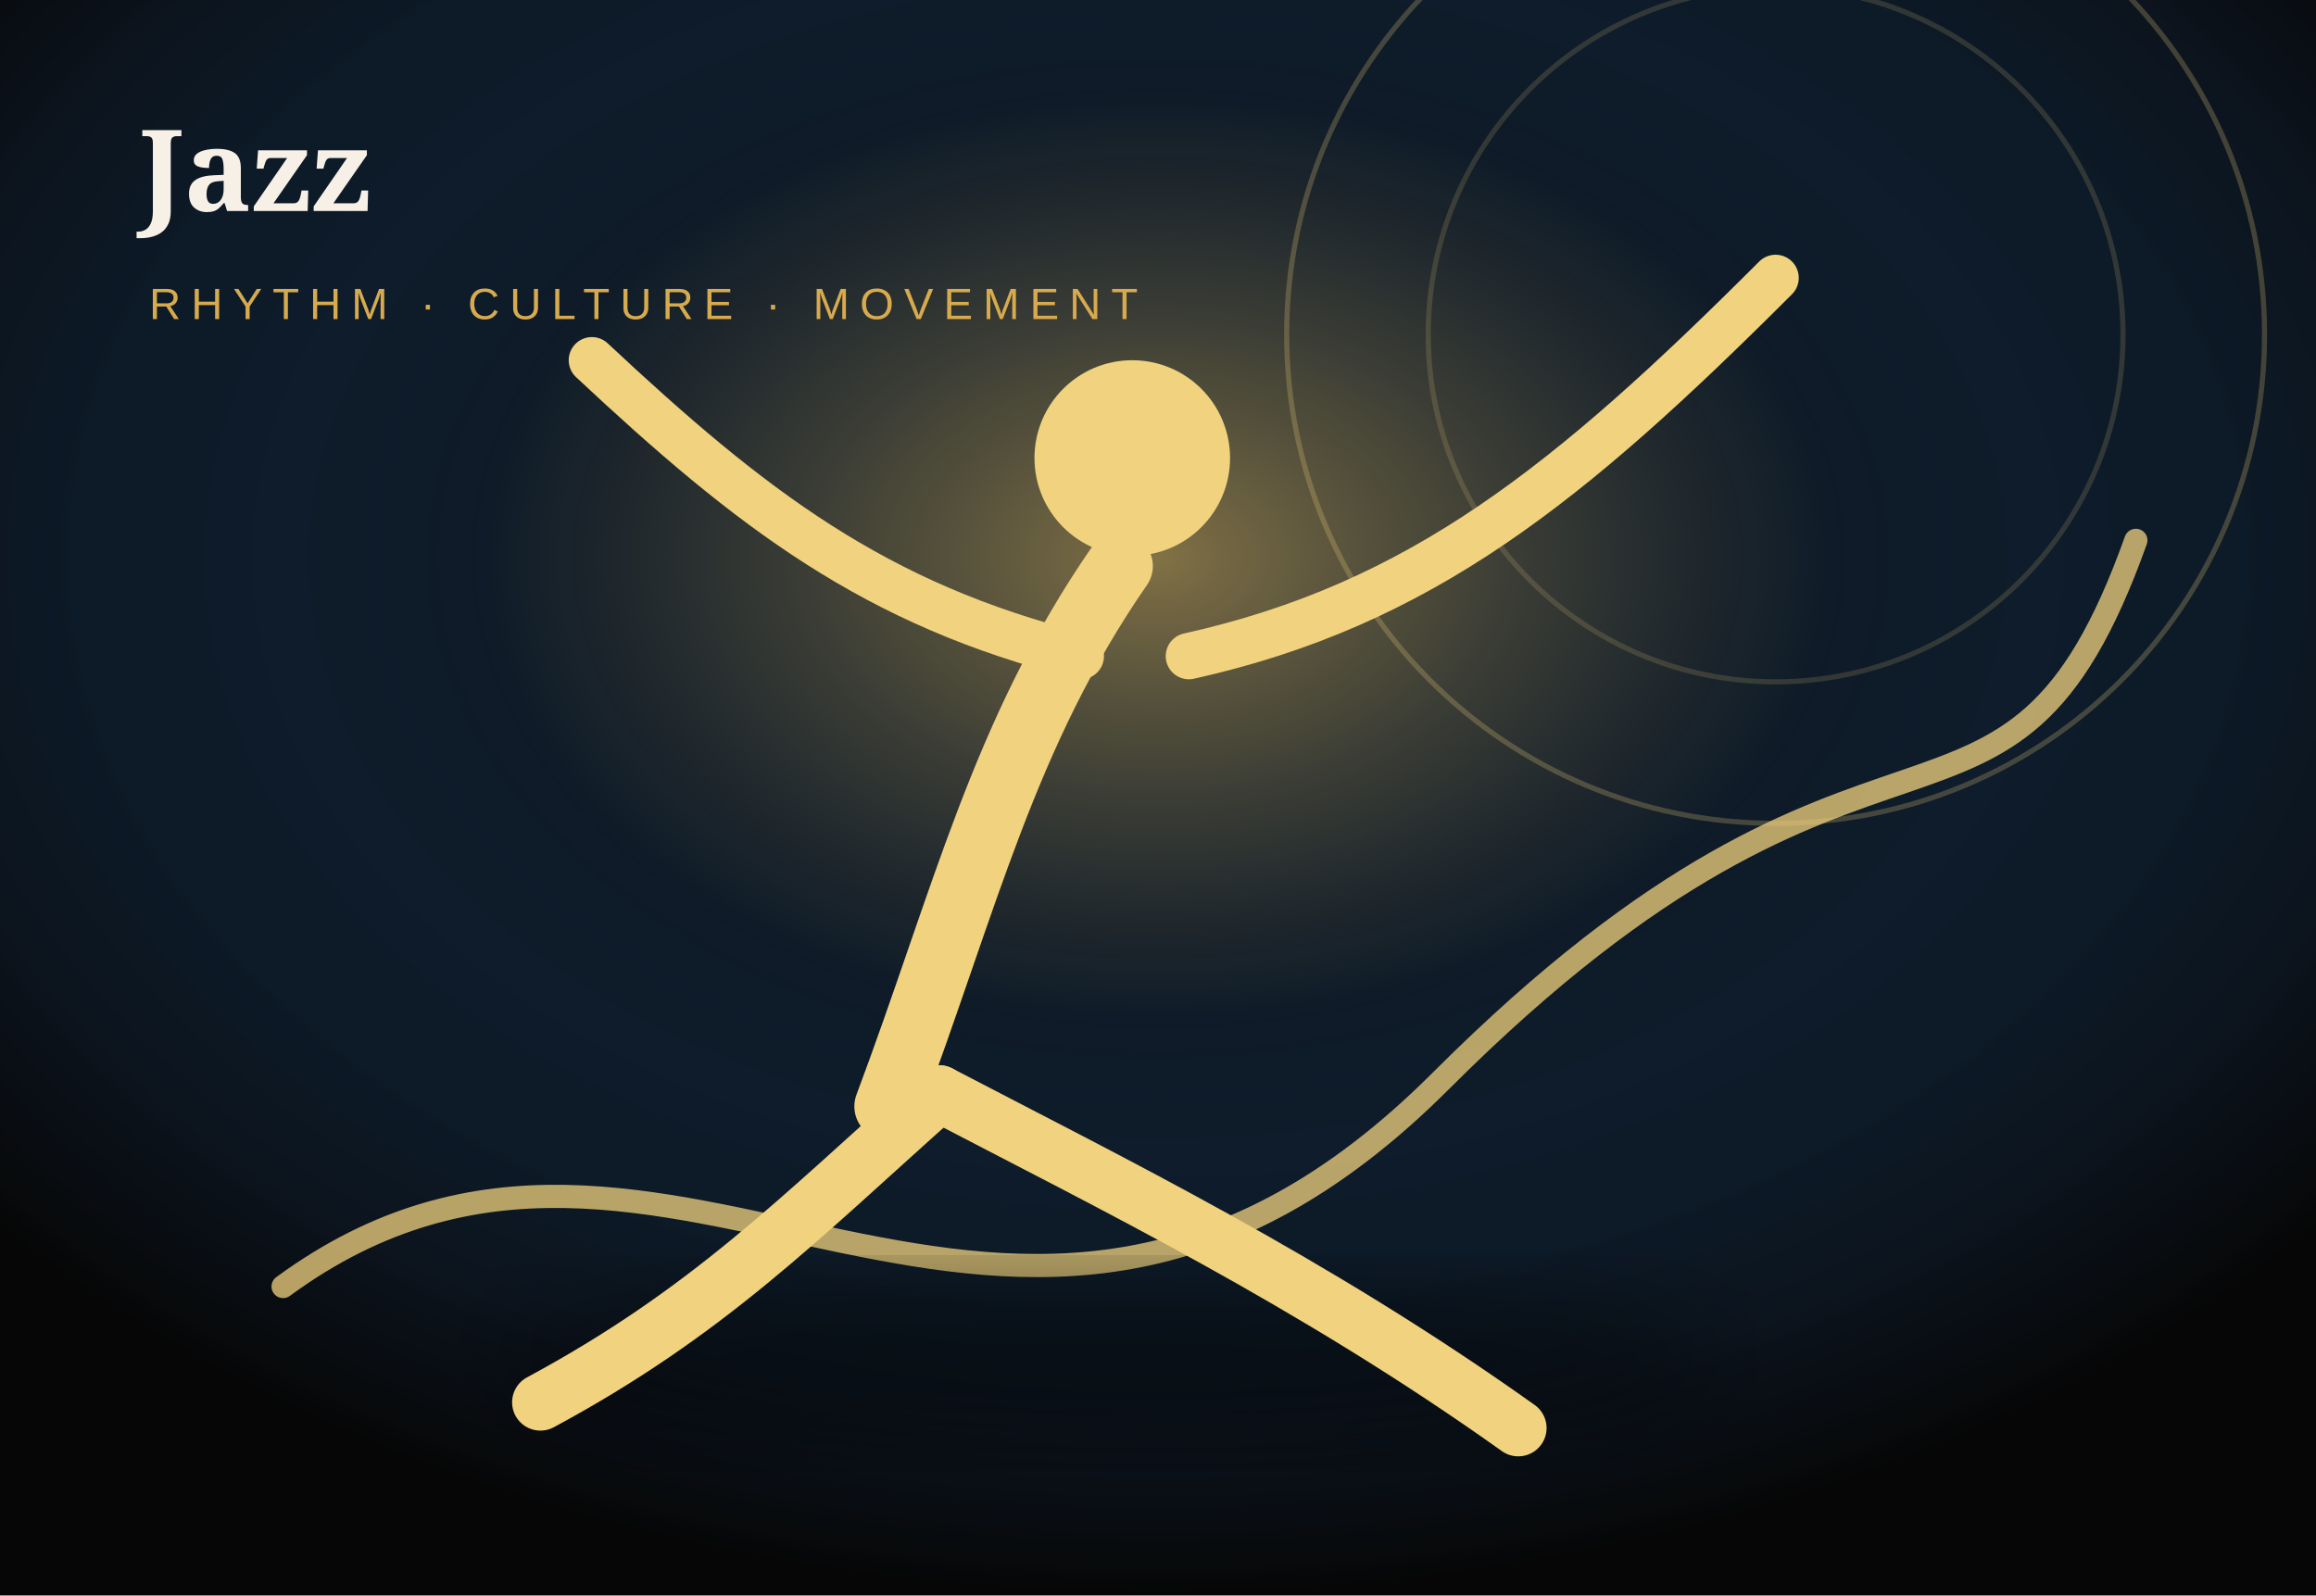
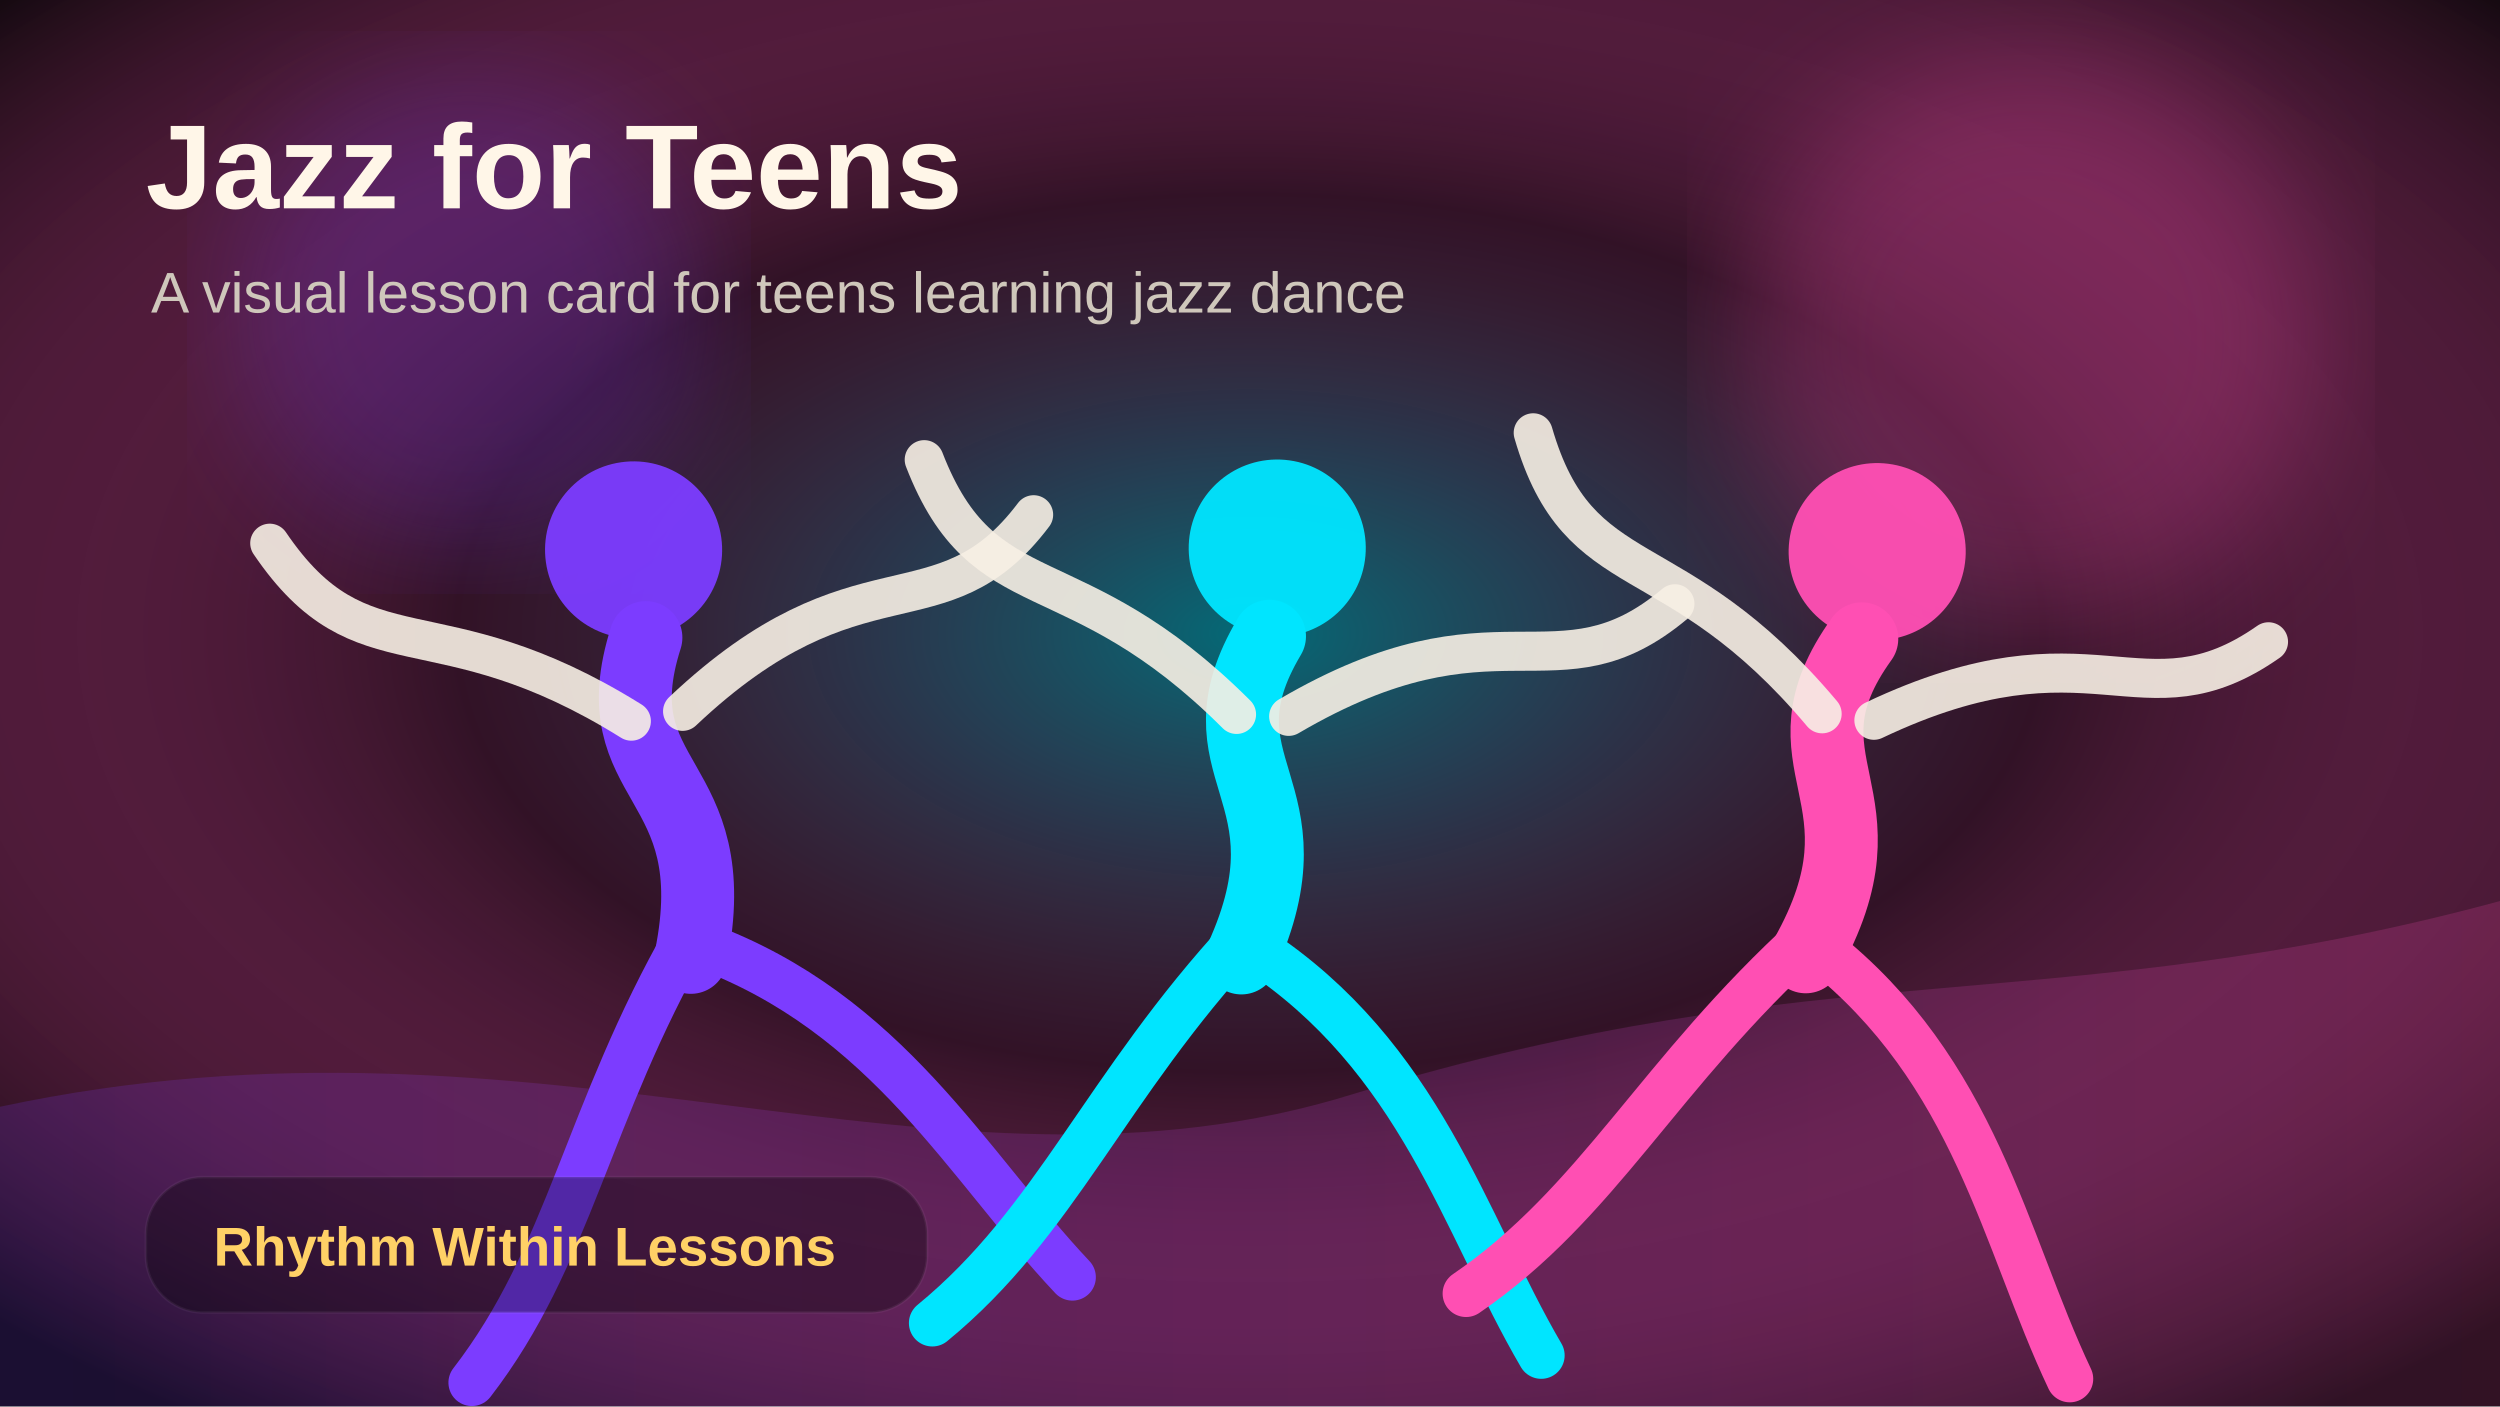
- <svg xmlns="http://www.w3.org/2000/svg" viewBox="0 0 900 620" role="img" aria-label="Jazz">
+ <svg xmlns="http://www.w3.org/2000/svg" viewBox="0 0 960 540" width="960" height="540">
  <defs>
-     <radialGradient id="g" cx="50%" cy="35%" r="65%">
-       <stop stop-color="#f1d27e" stop-opacity=".55" />
-       <stop offset=".45" stop-color="#1b4068" stop-opacity=".35" />
-       <stop offset="1" stop-color="#060606" />
+     <radialGradient id="g" cx="50%" cy="45%" r="70%">
+       <stop stop-color="#00e5ff" stop-opacity=".45" />
+       <stop offset=".45" stop-color="#ff4fb3" stop-opacity=".18" />
+       <stop offset="1" stop-color="#050505" />
    </radialGradient>
-     <linearGradient id="m" x1="0" y1="0" x2="1" y2="1">
-       <stop stop-color="#f1d27e" />
-       <stop offset="1" stop-color="#f1d27e" />
+     <linearGradient id="l" x1="0" x2="1">
+       <stop stop-color="#7c3cff" />
+       <stop offset="1" stop-color="#ff4fb3" />
    </linearGradient>
    <filter id="blur">
-       <feGaussianBlur stdDeviation="18" />
+       <feGaussianBlur stdDeviation="24" />
    </filter>
  </defs>
-   <rect width="900" height="620" fill="#070707" />
-   <rect width="900" height="620" fill="url(#g)" opacity=".95" />
-   <circle cx="690" cy="130" r="190" fill="none" stroke="#f1d27e" stroke-opacity=".24" stroke-width="2" />
-   <circle cx="690" cy="130" r="135" fill="none" stroke="#f1d27e" stroke-opacity=".16" stroke-width="2" />
-   <path d="M110 500 C260 390 390 590 560 420 S780 350 830 210" fill="none" stroke="url(#m)" stroke-width="9" stroke-linecap="round" opacity=".75" />
-   <ellipse cx="430" cy="530" rx="240" ry="35" fill="#000" opacity=".35" filter="url(#blur)" />
-   <circle cx="440" cy="178" r="38" fill="url(#m)" />
-   <path d="M435 220 C390 285 375 350 345 430" stroke="url(#m)" stroke-width="26" stroke-linecap="round" fill="none" />
-   <path d="M420 255 C340 235 292 198 230 140" stroke="#f1d27e" stroke-width="18" stroke-linecap="round" fill="none" />
-   <path d="M462 255 C552 235 610 188 690 108" stroke="#f1d27e" stroke-width="18" stroke-linecap="round" fill="none" />
-   <path d="M365 425 C310 474 275 510 210 545" stroke="url(#m)" stroke-width="22" stroke-linecap="round" fill="none" />
-   <path d="M365 425 C432 460 510 498 590 555" stroke="#f1d27e" stroke-width="22" stroke-linecap="round" fill="none" />
-   <text x="54" y="82" fill="#f7f0e6" font-family="Georgia" font-size="44" font-weight="700">Jazz</text>
-   <text x="58" y="124" fill="#d7aa4d" font-family="Arial" font-size="17" letter-spacing="4">RHYTHM · CULTURE · MOVEMENT</text>
+   <rect width="960" height="540" fill="#050507" />
+   <rect width="960" height="540" fill="url(#g)" />
+   <circle cx="180" cy="120" r="90" fill="#7c3cff" opacity=".22" filter="url(#blur)" />
+   <circle cx="780" cy="130" r="110" fill="#ff4fb3" opacity=".25" filter="url(#blur)" />
+   <path d="M0 425 C210 380 360 470 520 420 C700 365 790 392 960 346 L960 540 L0 540Z" fill="url(#l)" opacity=".18" />
+   <g transform="translate(260,330) rotate(-8)">
+     <circle cx="0" cy="-120" r="34" fill="#7c3cff" opacity=".95" />
+     <path d="M0 -86 C-26 -32 24 -30 0 38" stroke="#7c3cff" stroke-width="28" stroke-linecap="round" fill="none" />
+     <path d="M-10 -55 C-78 -112 -110 -85 -138 -142" stroke="#f7efe4" stroke-width="15" stroke-linecap="round" fill="none" opacity=".9" />
+     <path d="M10 -56 C86 -110 112 -70 154 -112" stroke="#f7efe4" stroke-width="15" stroke-linecap="round" fill="none" opacity=".9" />
+     <path d="M0 30 C-48 92 -62 145 -106 188" stroke="#7c3cff" stroke-width="18" stroke-linecap="round" fill="none" />
+     <path d="M5 34 C72 70 94 132 128 180" stroke="#7c3cff" stroke-width="18" stroke-linecap="round" fill="none" />
+   </g>
+   <g transform="translate(480,330) rotate(5)">
+     <circle cx="0" cy="-120" r="34" fill="#00e5ff" opacity=".95" />
+     <path d="M0 -86 C-26 -32 24 -30 0 38" stroke="#00e5ff" stroke-width="28" stroke-linecap="round" fill="none" />
+     <path d="M-10 -55 C-78 -112 -110 -85 -138 -142" stroke="#f7efe4" stroke-width="15" stroke-linecap="round" fill="none" opacity=".9" />
+     <path d="M10 -56 C86 -110 112 -70 154 -112" stroke="#f7efe4" stroke-width="15" stroke-linecap="round" fill="none" opacity=".9" />
+     <path d="M0 30 C-48 92 -62 145 -106 188" stroke="#00e5ff" stroke-width="18" stroke-linecap="round" fill="none" />
+     <path d="M5 34 C72 70 94 132 128 180" stroke="#00e5ff" stroke-width="18" stroke-linecap="round" fill="none" />
+   </g>
+   <g transform="translate(700,330) rotate(10)">
+     <circle cx="0" cy="-120" r="34" fill="#ff4fb3" opacity=".95" />
+     <path d="M0 -86 C-26 -32 24 -30 0 38" stroke="#ff4fb3" stroke-width="28" stroke-linecap="round" fill="none" />
+     <path d="M-10 -55 C-78 -112 -110 -85 -138 -142" stroke="#f7efe4" stroke-width="15" stroke-linecap="round" fill="none" opacity=".9" />
+     <path d="M10 -56 C86 -110 112 -70 154 -112" stroke="#f7efe4" stroke-width="15" stroke-linecap="round" fill="none" opacity=".9" />
+     <path d="M0 30 C-48 92 -62 145 -106 188" stroke="#ff4fb3" stroke-width="18" stroke-linecap="round" fill="none" />
+     <path d="M5 34 C72 70 94 132 128 180" stroke="#ff4fb3" stroke-width="18" stroke-linecap="round" fill="none" />
+   </g>
+   <text x="56" y="80" fill="#fff6e8" font-size="46" font-family="Arial, sans-serif" font-weight="800">Jazz for Teens</text>
+   <text x="58" y="120" fill="#cfc7bb" font-size="22" font-family="Arial, sans-serif">A visual lesson card for teens learning jazz dance</text>
+   <rect x="56" y="452" rx="22" ry="22" width="300" height="52" fill="#000" opacity=".35" stroke="#fff" stroke-opacity=".14" />
+   <text x="82" y="486" fill="#ffd166" font-size="21" font-family="Arial, sans-serif" font-weight="700">Rhythm Within Lessons</text>
</svg>
